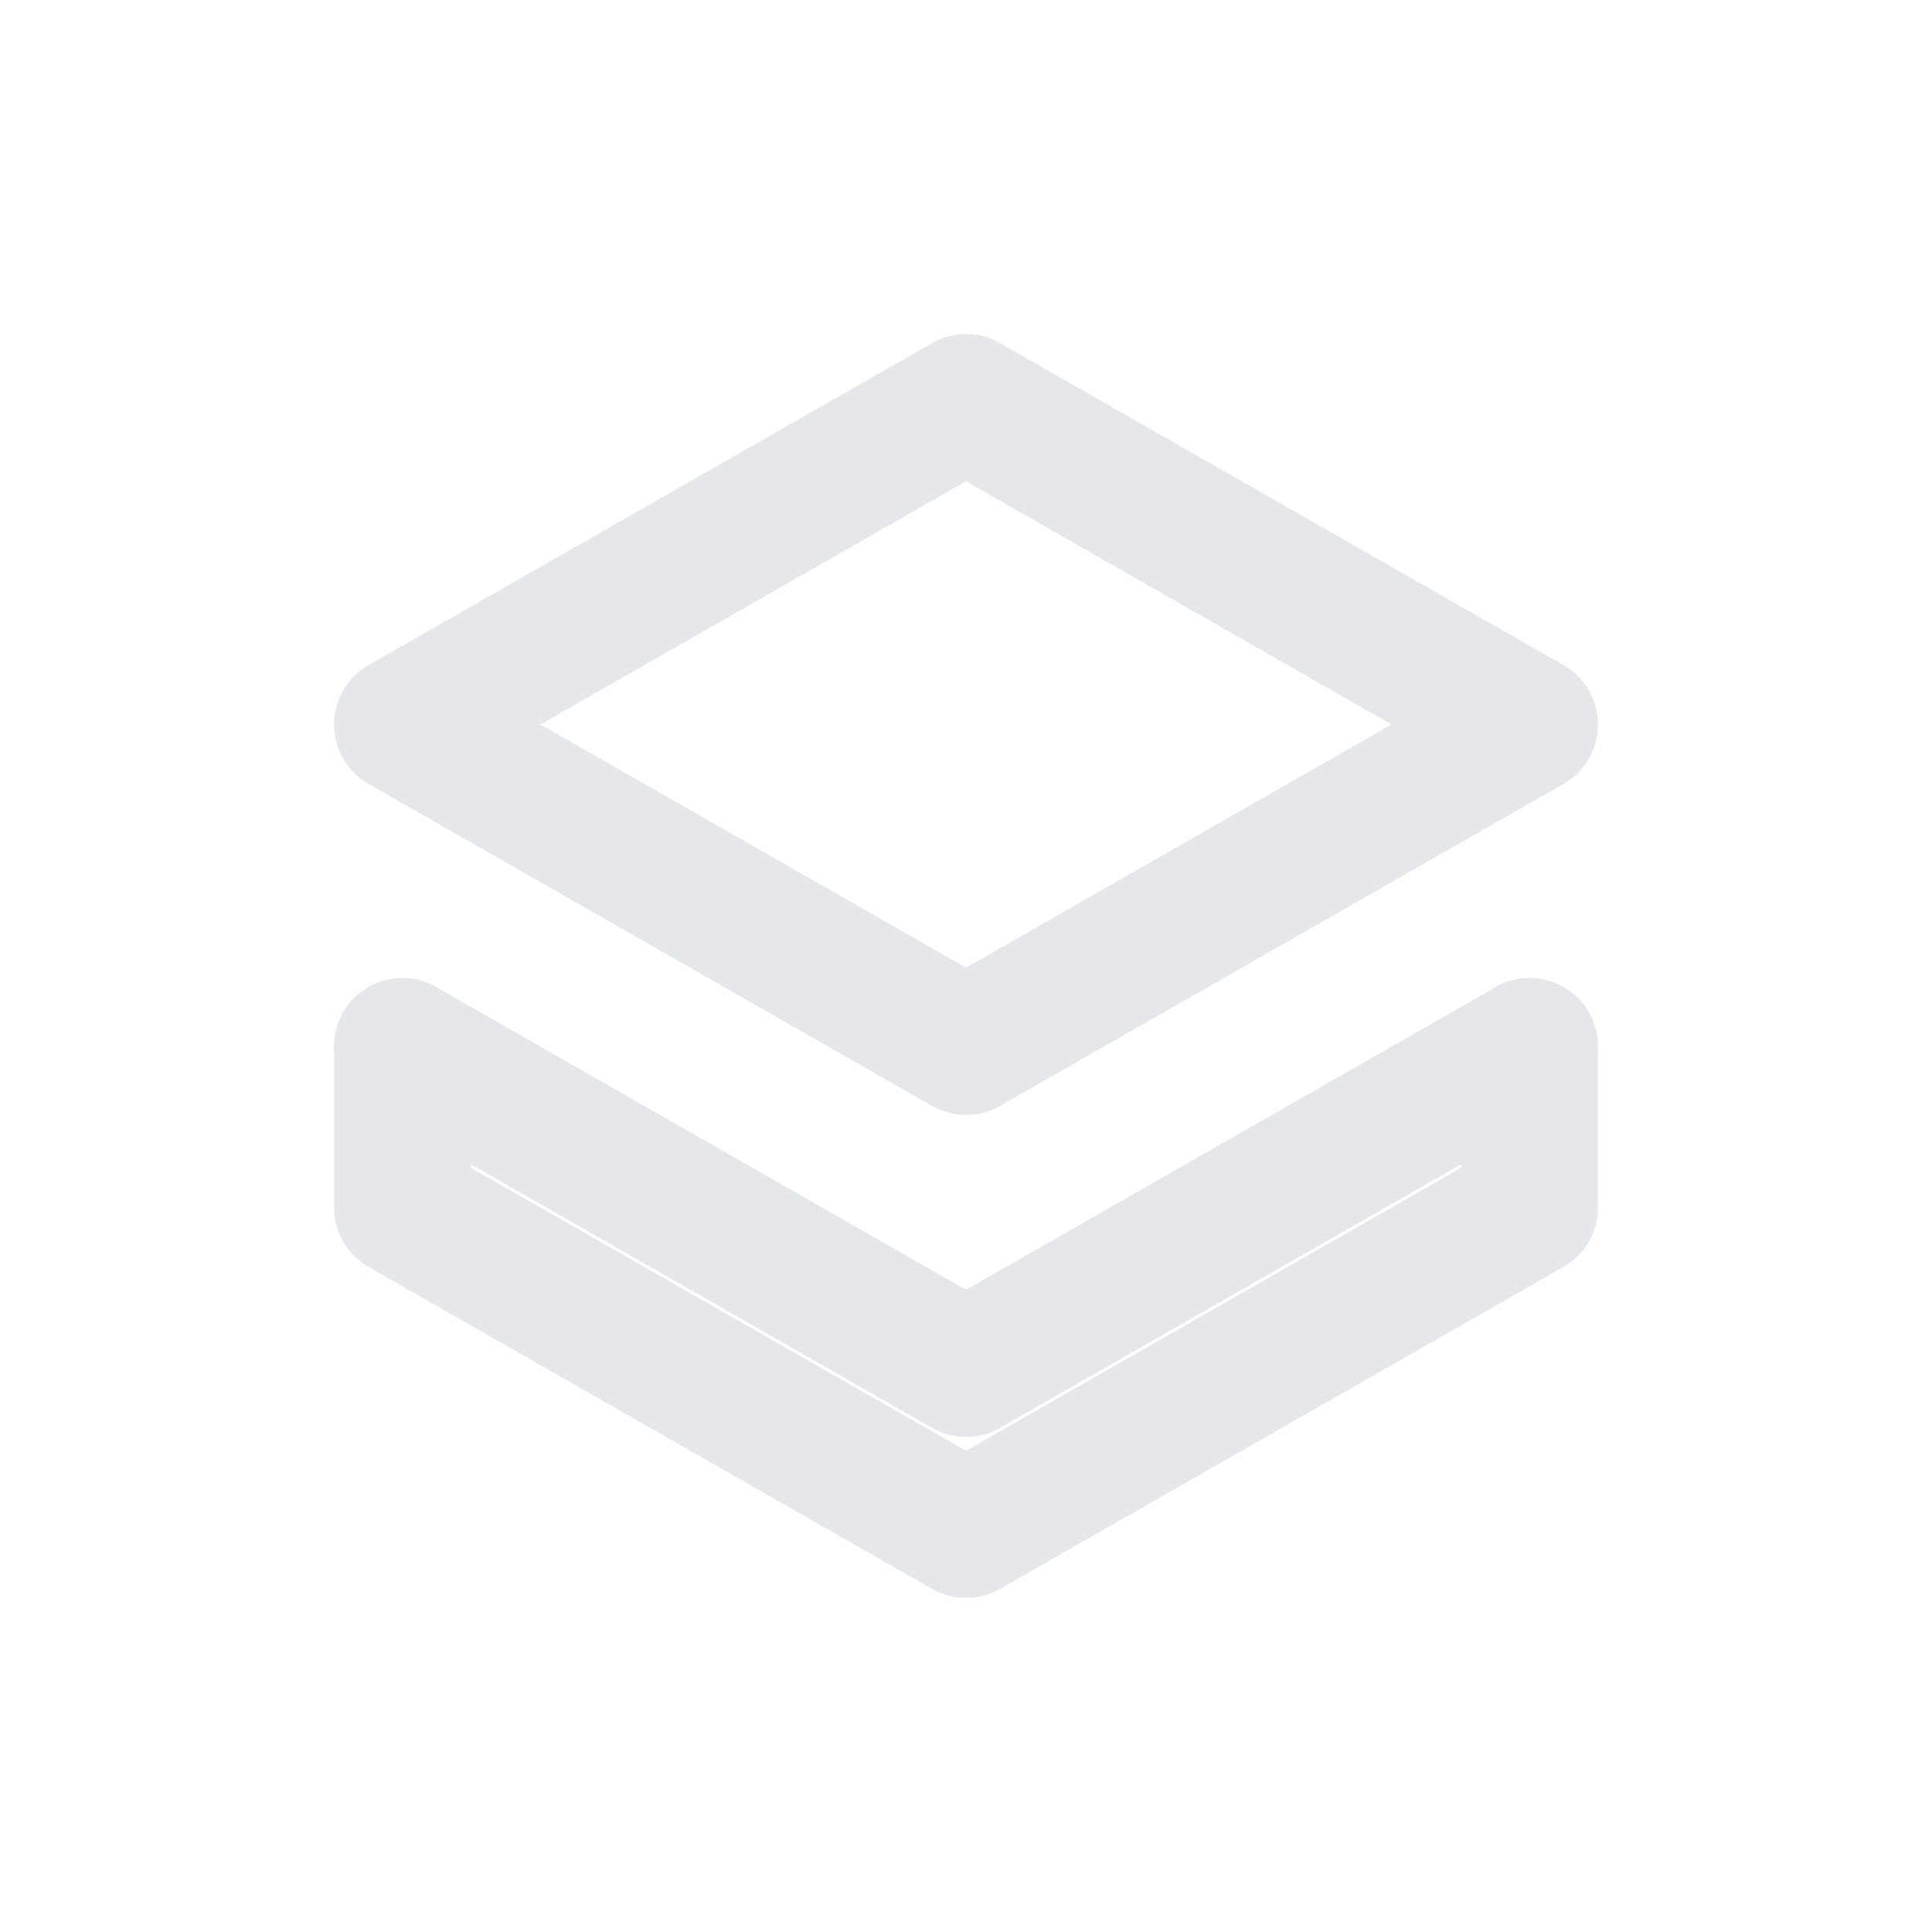
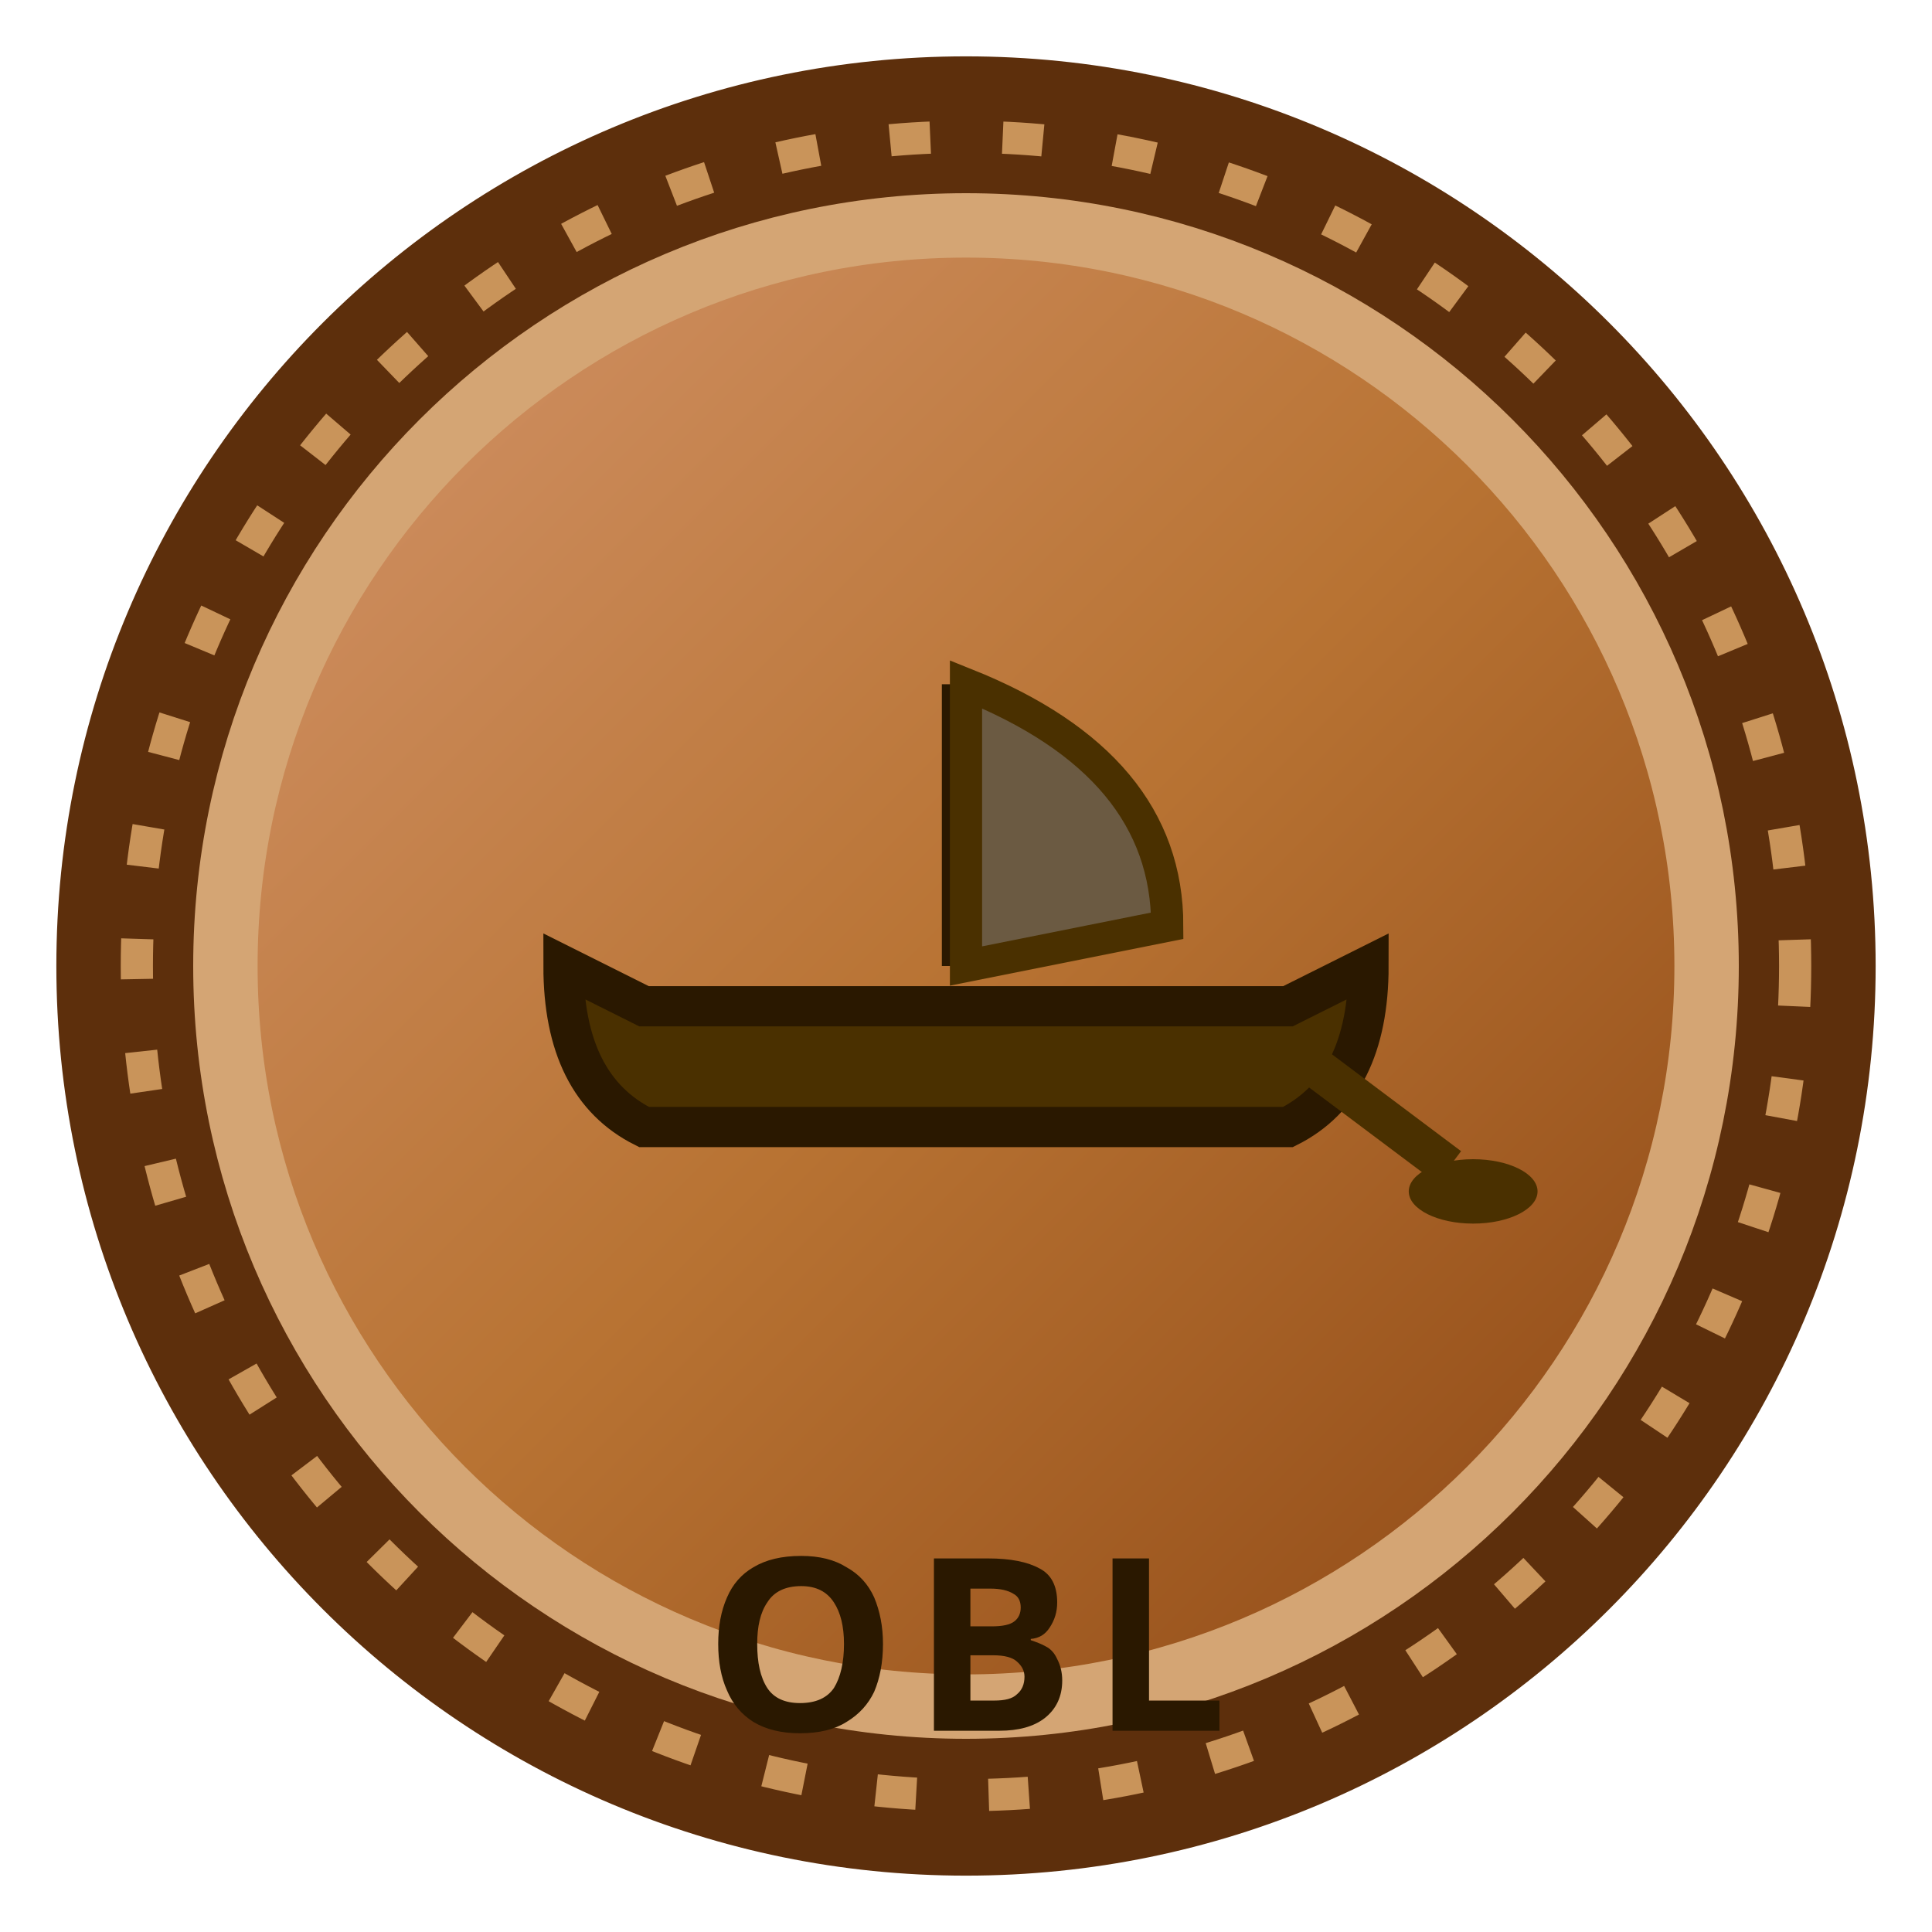
- <svg xmlns="http://www.w3.org/2000/svg" viewBox="0 0 24 24" role="img" aria-label="asset-obl">
-   <g fill="none" stroke="#E5E7EB" stroke-width="1.7" stroke-linecap="round" stroke-linejoin="round">
-     <path d="M5 9 12 5l7 4-7 4z" />
-     <path d="M5 13l7 4 7-4" />
-     <path d="M5 13v2l7 4 7-4v-2" />
+ <svg xmlns="http://www.w3.org/2000/svg" viewBox="0 0 24 24" width="24" height="24" role="img" aria-label="OBL Obol">
+   <defs>
+     <linearGradient id="copperOBLDark" x1="0%" y1="0%" x2="100%" y2="100%">
+       <stop offset="0%" stop-color="#d4956c" />
+       <stop offset="50%" stop-color="#b87333" />
+       <stop offset="100%" stop-color="#8b4513" />
+     </linearGradient>
+   </defs>
+   <circle cx="12" cy="12" r="11" fill="#5d2f0c" stroke="#5d2f0c" stroke-width="0.6" />
+   <circle cx="12" cy="12" r="9.2" fill="url(#copperOBLDark)" stroke="#d4a574" stroke-width="0.8" />
+   <g transform="translate(12, 11)">
+     <path d="M -5 1 Q -5 2.5 -4 3 L 4 3 Q 5 2.5 5 1 L 4 1.5 L -4 1.5 Z" fill="#4a3000" stroke="#2a1800" stroke-width="0.5" />
+     <rect x="-0.3" y="-2.5" width="0.6" height="3.5" fill="#2a1800" />
+     <path d="M 0 -2.5 Q 2.5 -1.5 2.5 0.5 L 0 1 Z" fill="#6b5a42" stroke="#4a3000" stroke-width="0.4" />
+     <line x1="4" y1="2" x2="6" y2="3.5" stroke="#4a3000" stroke-width="0.5" />
+     <ellipse cx="6.3" cy="3.8" rx="0.8" ry="0.4" fill="#4a3000" />
  </g>
+   <text x="12" y="21.5" font-family="'Noto Sans', 'Segoe UI', sans-serif" font-size="3" text-anchor="middle" fill="#2a1800" font-weight="600" letter-spacing="0.2">OBL</text>
+   <circle cx="12" cy="12" r="10.3" fill="none" stroke="#c9945a" stroke-width="0.4" stroke-dasharray="0.5 0.9" />
</svg>
